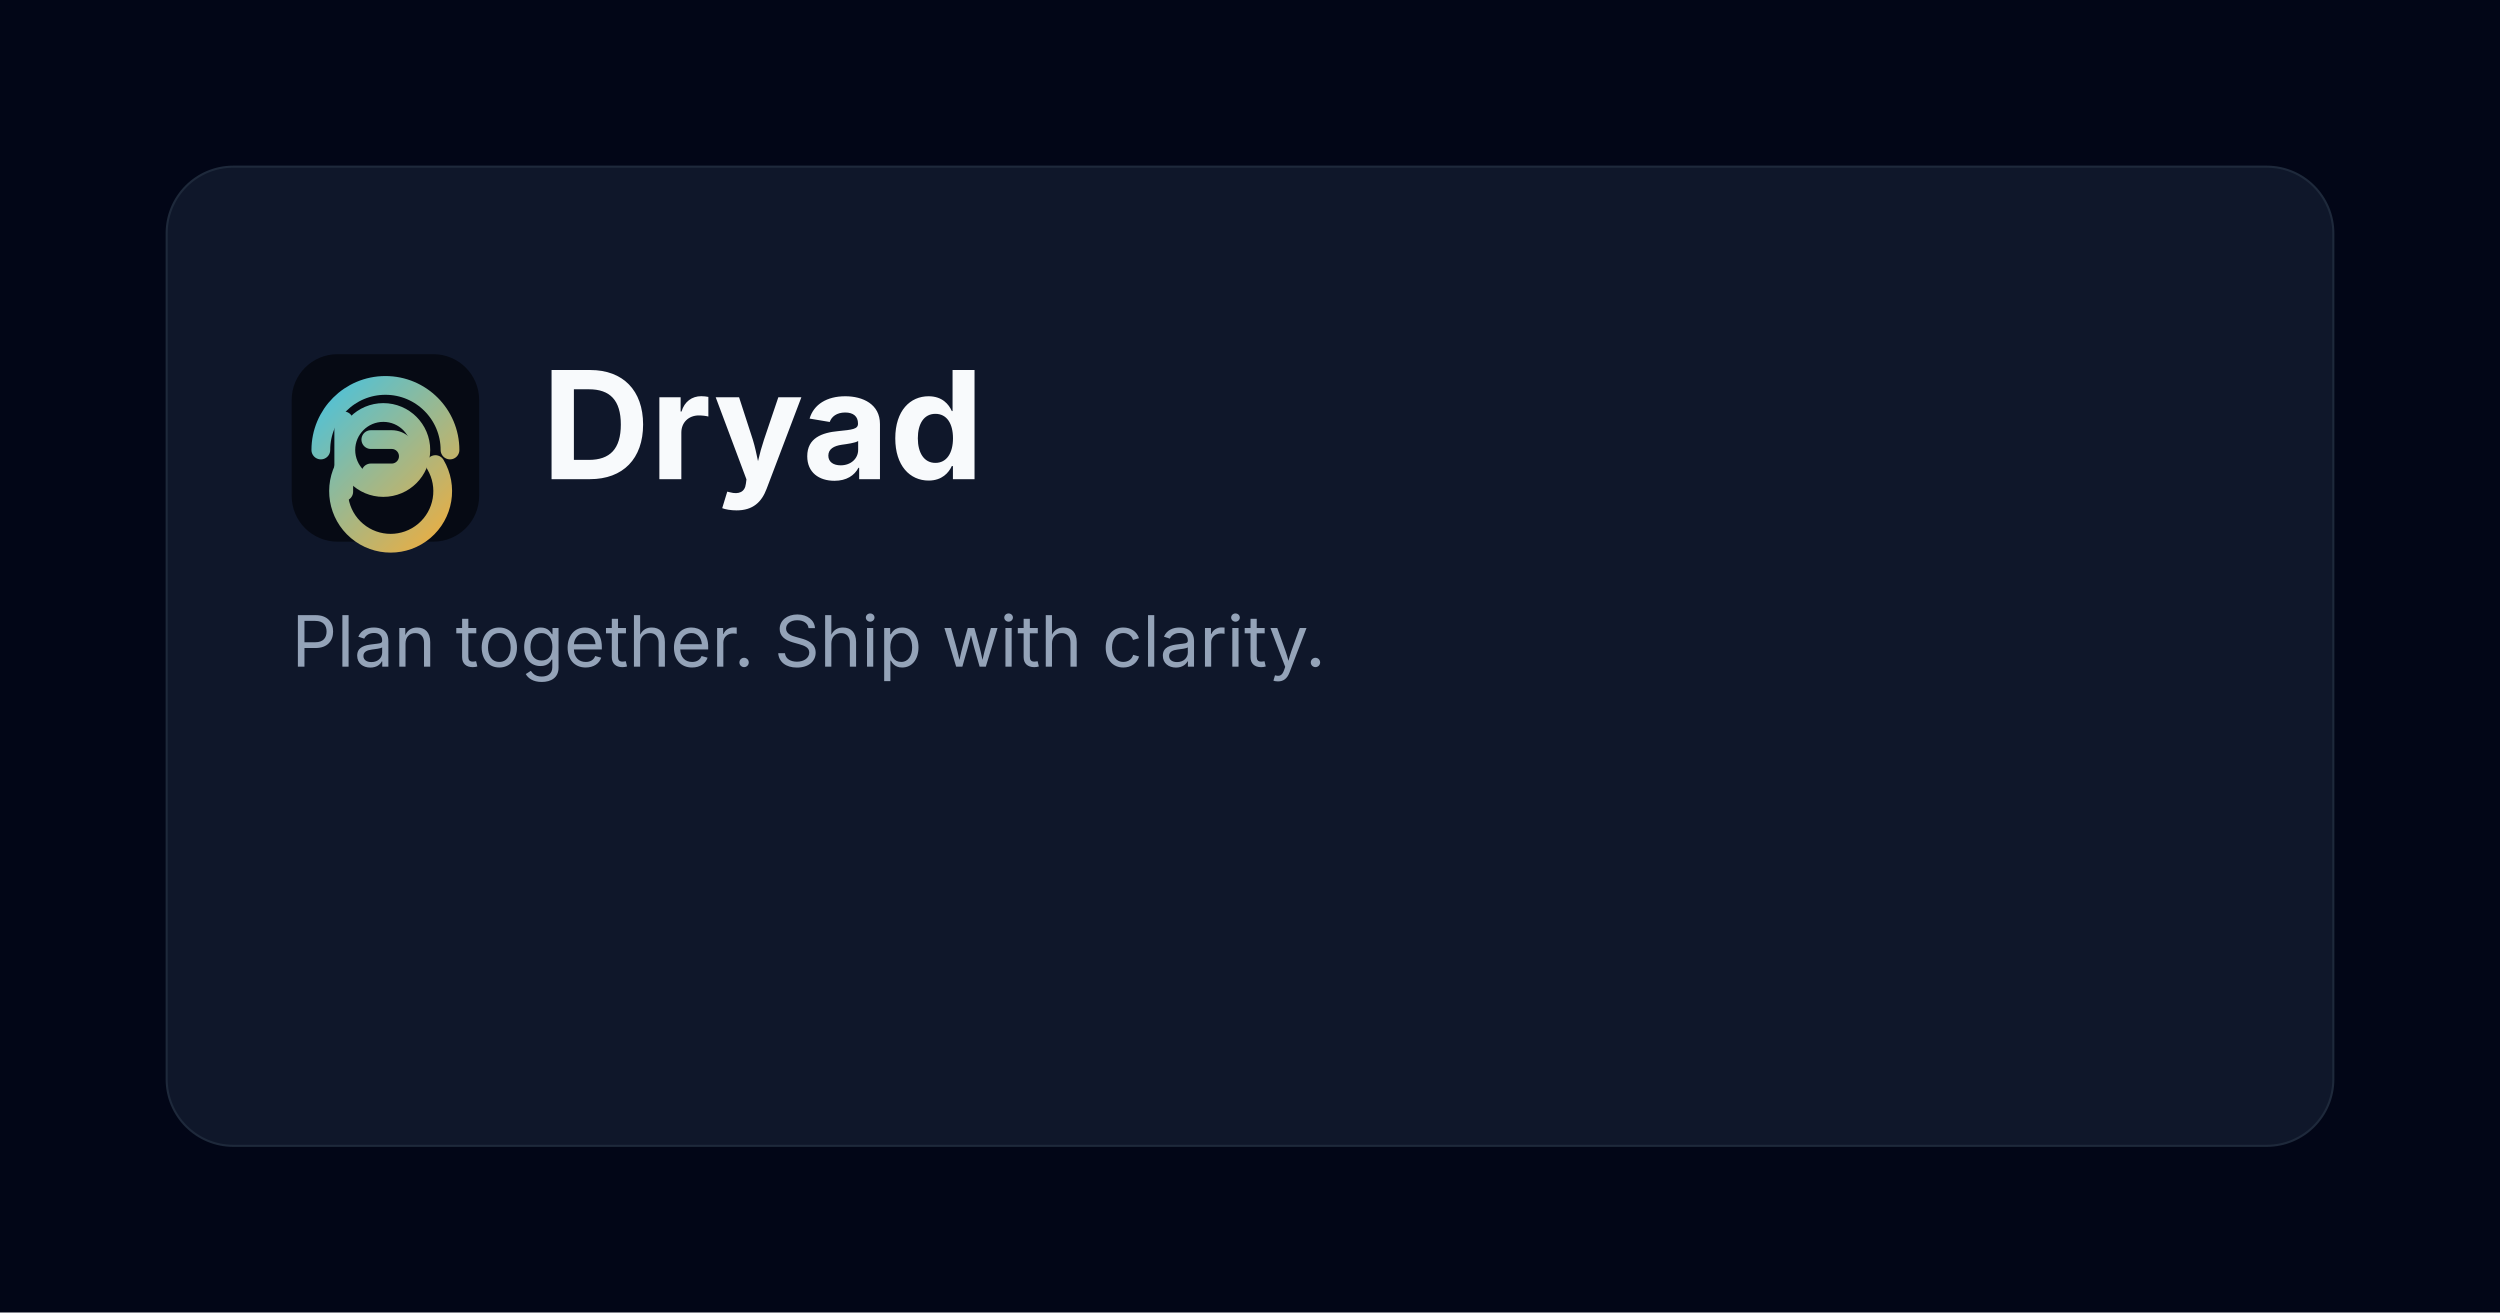
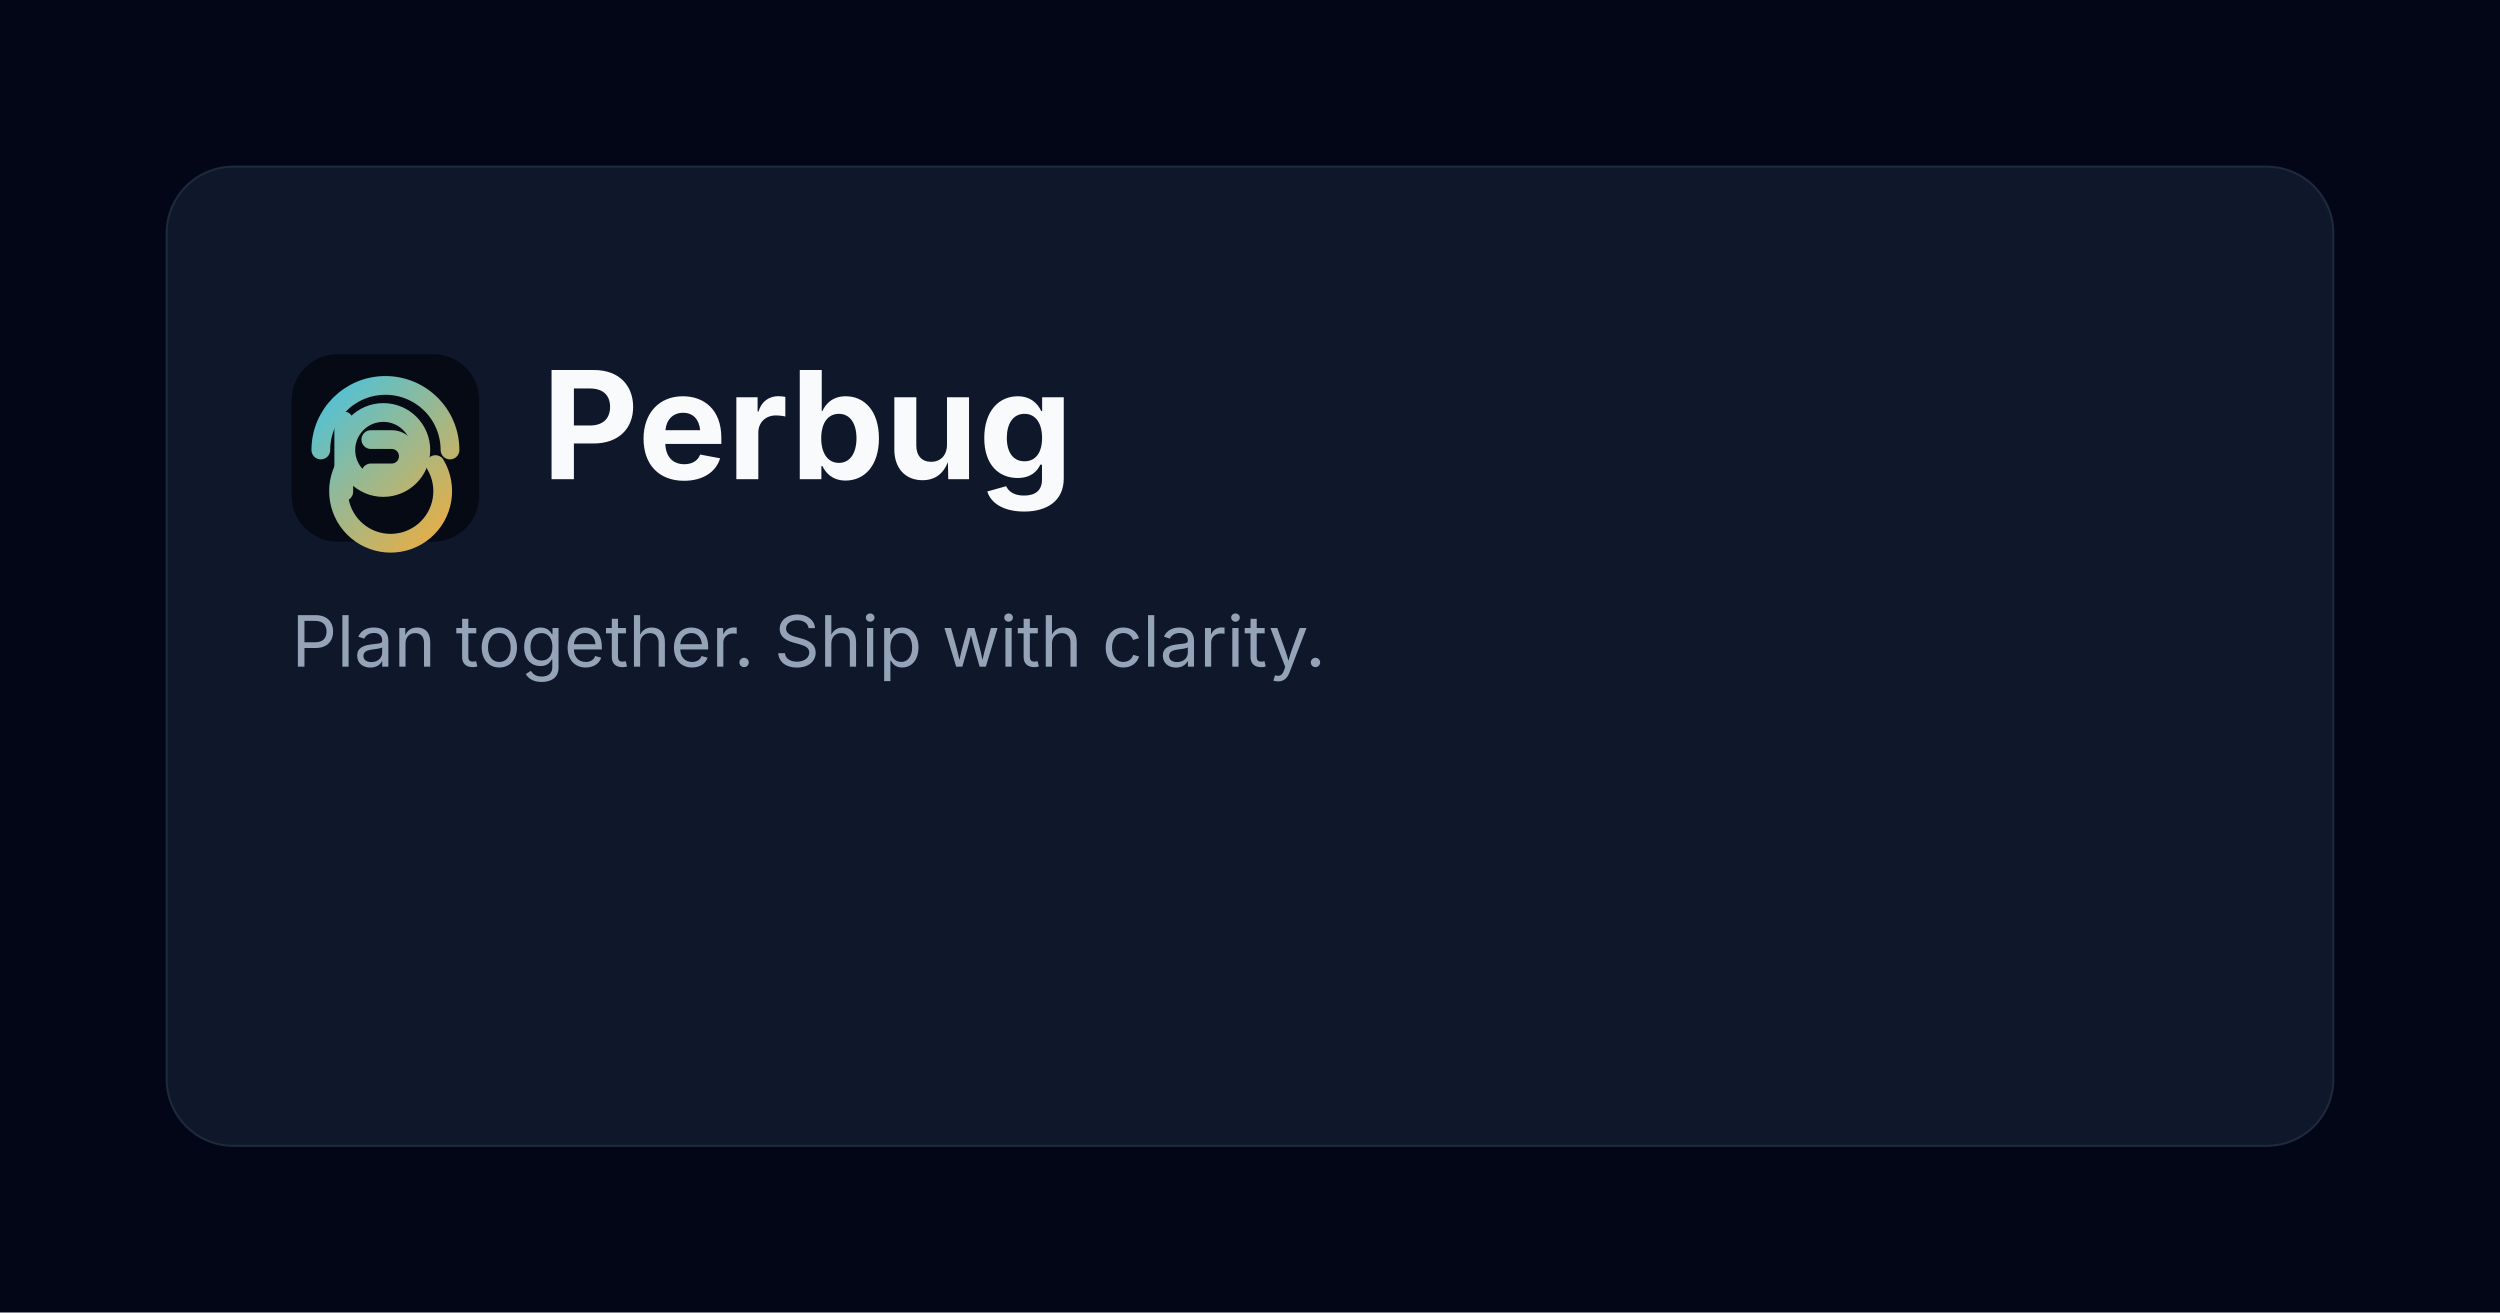
<svg xmlns="http://www.w3.org/2000/svg" width="1200" height="630" viewBox="0 0 1200 630" fill="none">
  <defs>
    <linearGradient id="socialMarkGradient" x1="140" y1="170" x2="230" y2="260" gradientUnits="userSpaceOnUse">
      <stop stop-color="#27C7FF" />
      <stop offset="1" stop-color="#FFAB2E" />
    </linearGradient>
  </defs>
  <rect width="1200" height="630" fill="#020617" />
  <rect x="80" y="80" width="1040" height="470" rx="32" fill="#0f172a" stroke="#1e293b" />
  <rect x="140" y="170" width="90" height="90" rx="22" fill="#060A14" />
  <path d="M154 216A31 31 0 0 1 216 216" stroke="url(#socialMarkGradient)" stroke-width="9" stroke-linecap="round" />
  <path d="M166 216A18 18 0 0 1 202 216A18 18 0 0 1 166 216" stroke="url(#socialMarkGradient)" stroke-width="9" stroke-linecap="round" />
  <path d="M166 223A25 25 0 1 0 209 223" stroke="url(#socialMarkGradient)" stroke-width="9" stroke-linecap="round" />
  <path d="M165 236V202" stroke="url(#socialMarkGradient)" stroke-width="9" stroke-linecap="round" />
  <path d="M178 211H188A8 8 0 0 1 188 227H178" stroke="url(#socialMarkGradient)" stroke-width="9" stroke-linecap="round" stroke-linejoin="round" />
-   <text x="260" y="230" fill="#F8FAFC" font-family="Inter, Arial, sans-serif" font-size="72" font-weight="700">Dryad</text>
+   <text x="260" y="230" fill="#F8FAFC" font-family="Inter, Arial, sans-serif" font-size="72" font-weight="700">Perbug</text>
  <text x="140" y="320" fill="#94A3B8" font-family="Inter, Arial, sans-serif" font-size="34">Plan together. Ship with clarity.</text>
</svg>
